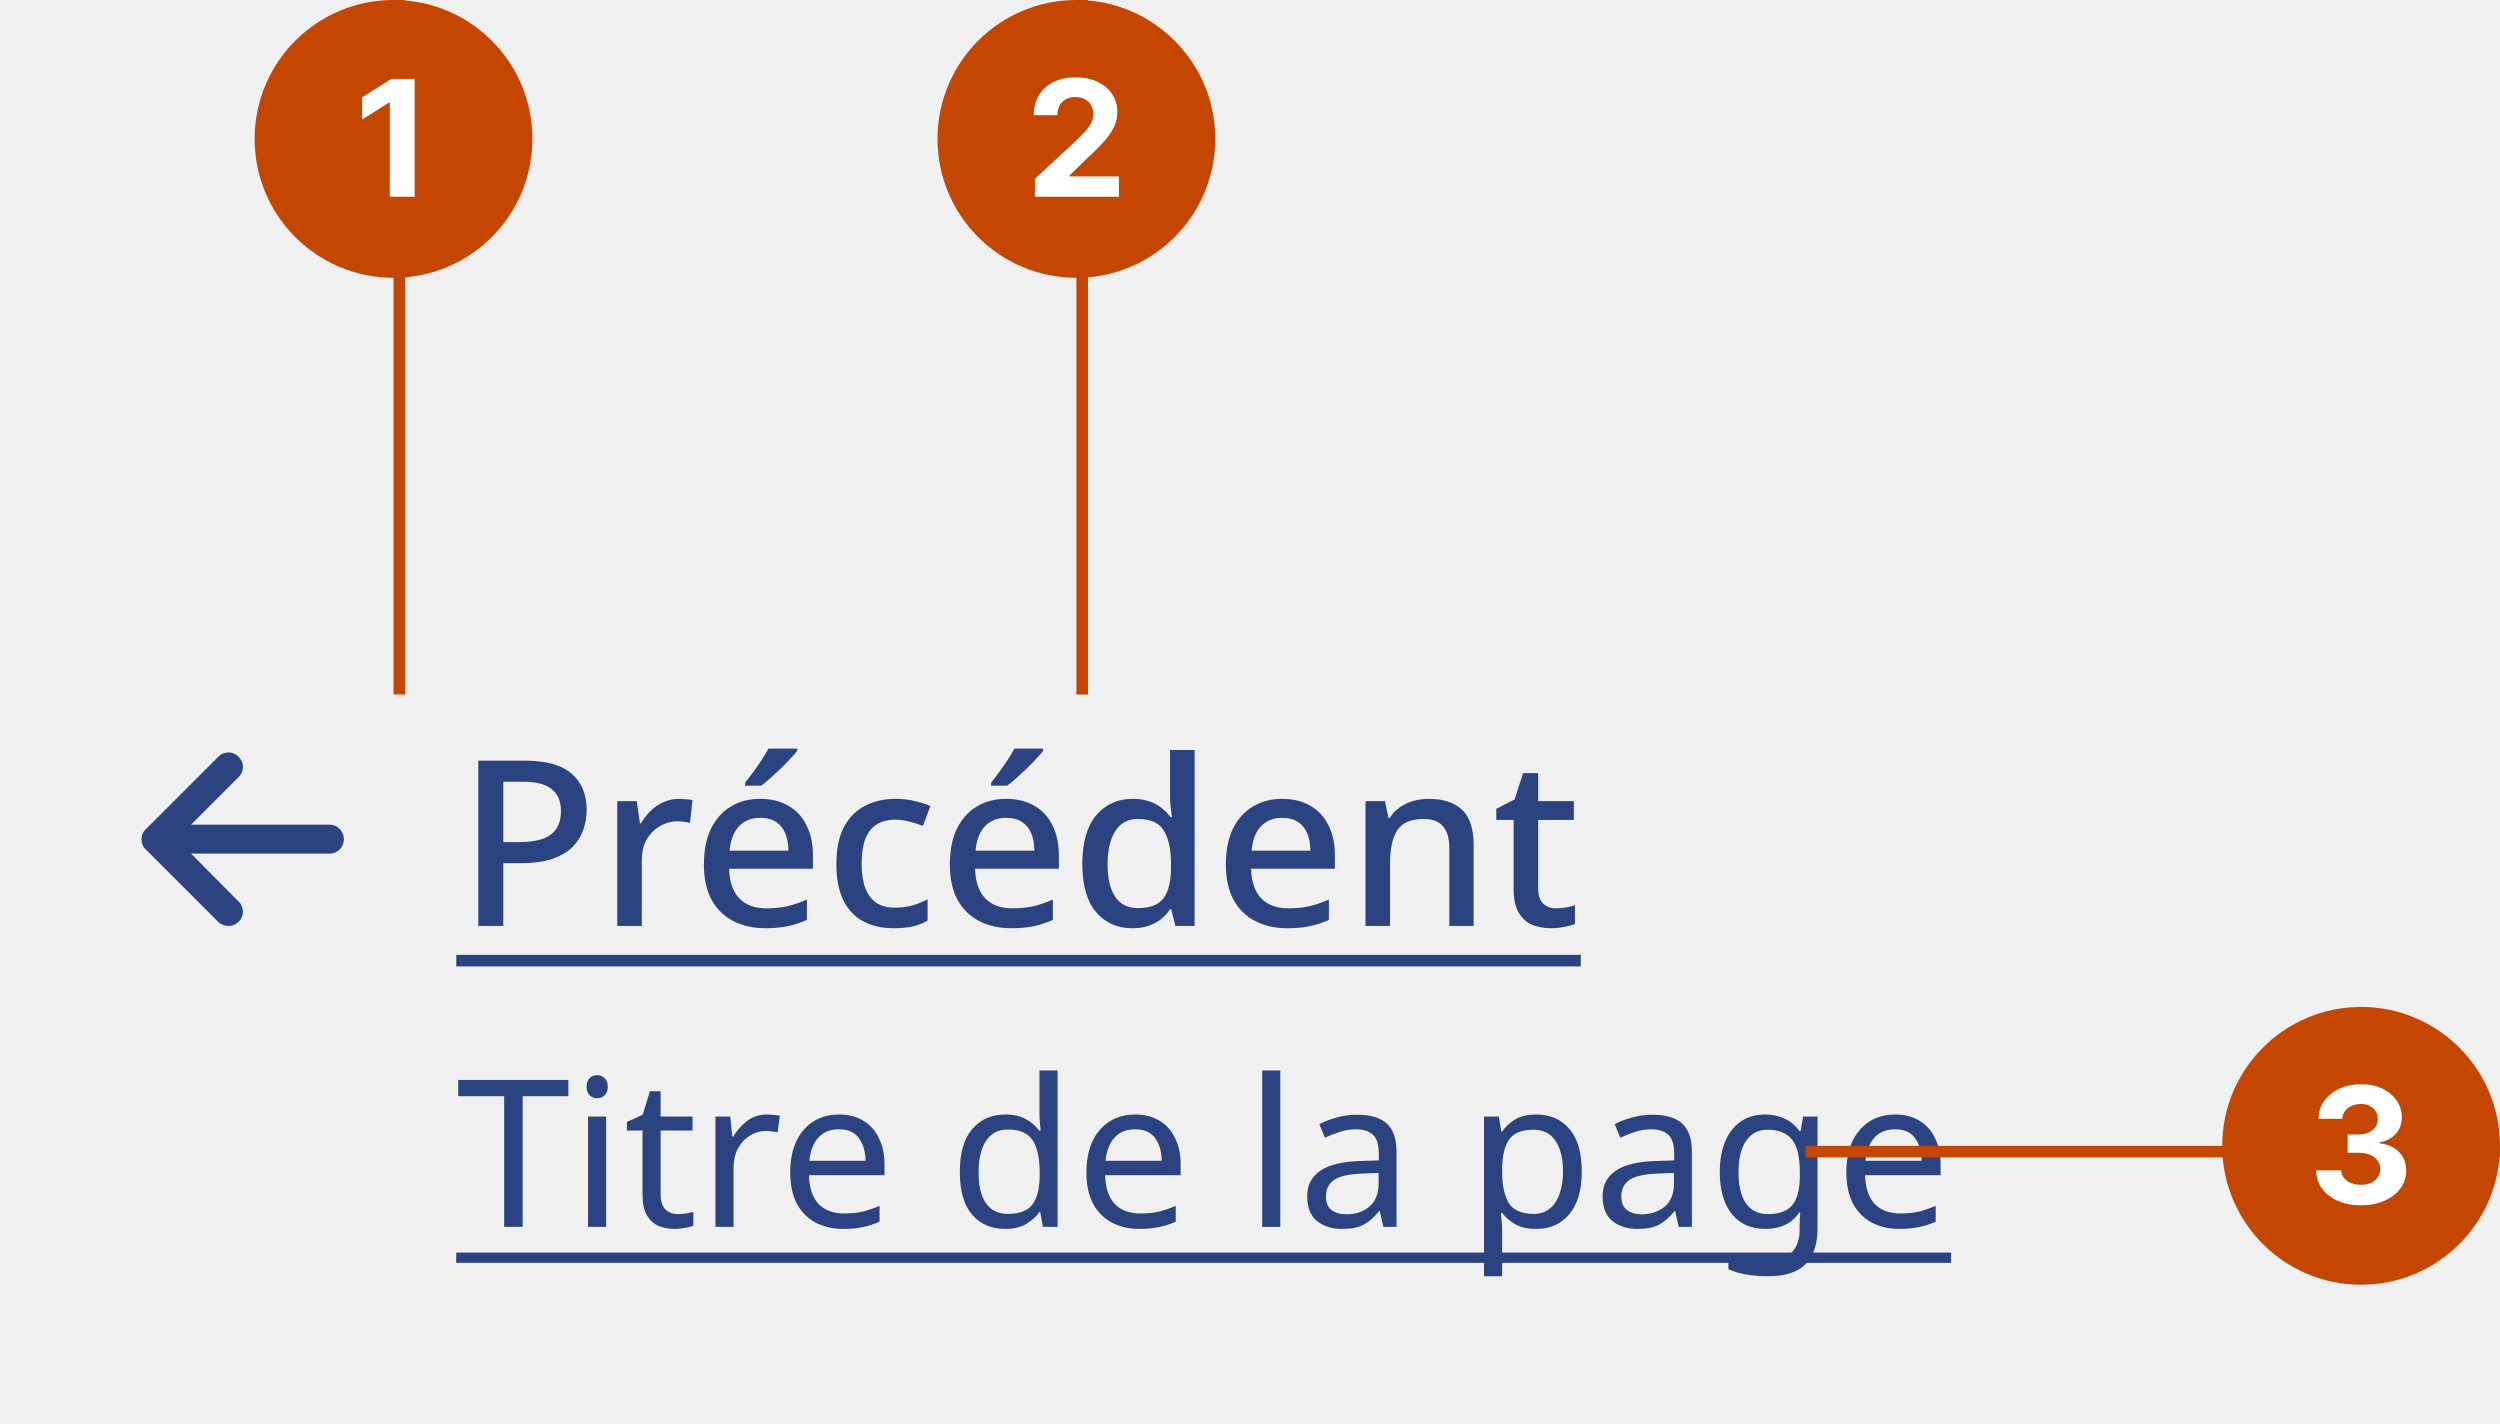
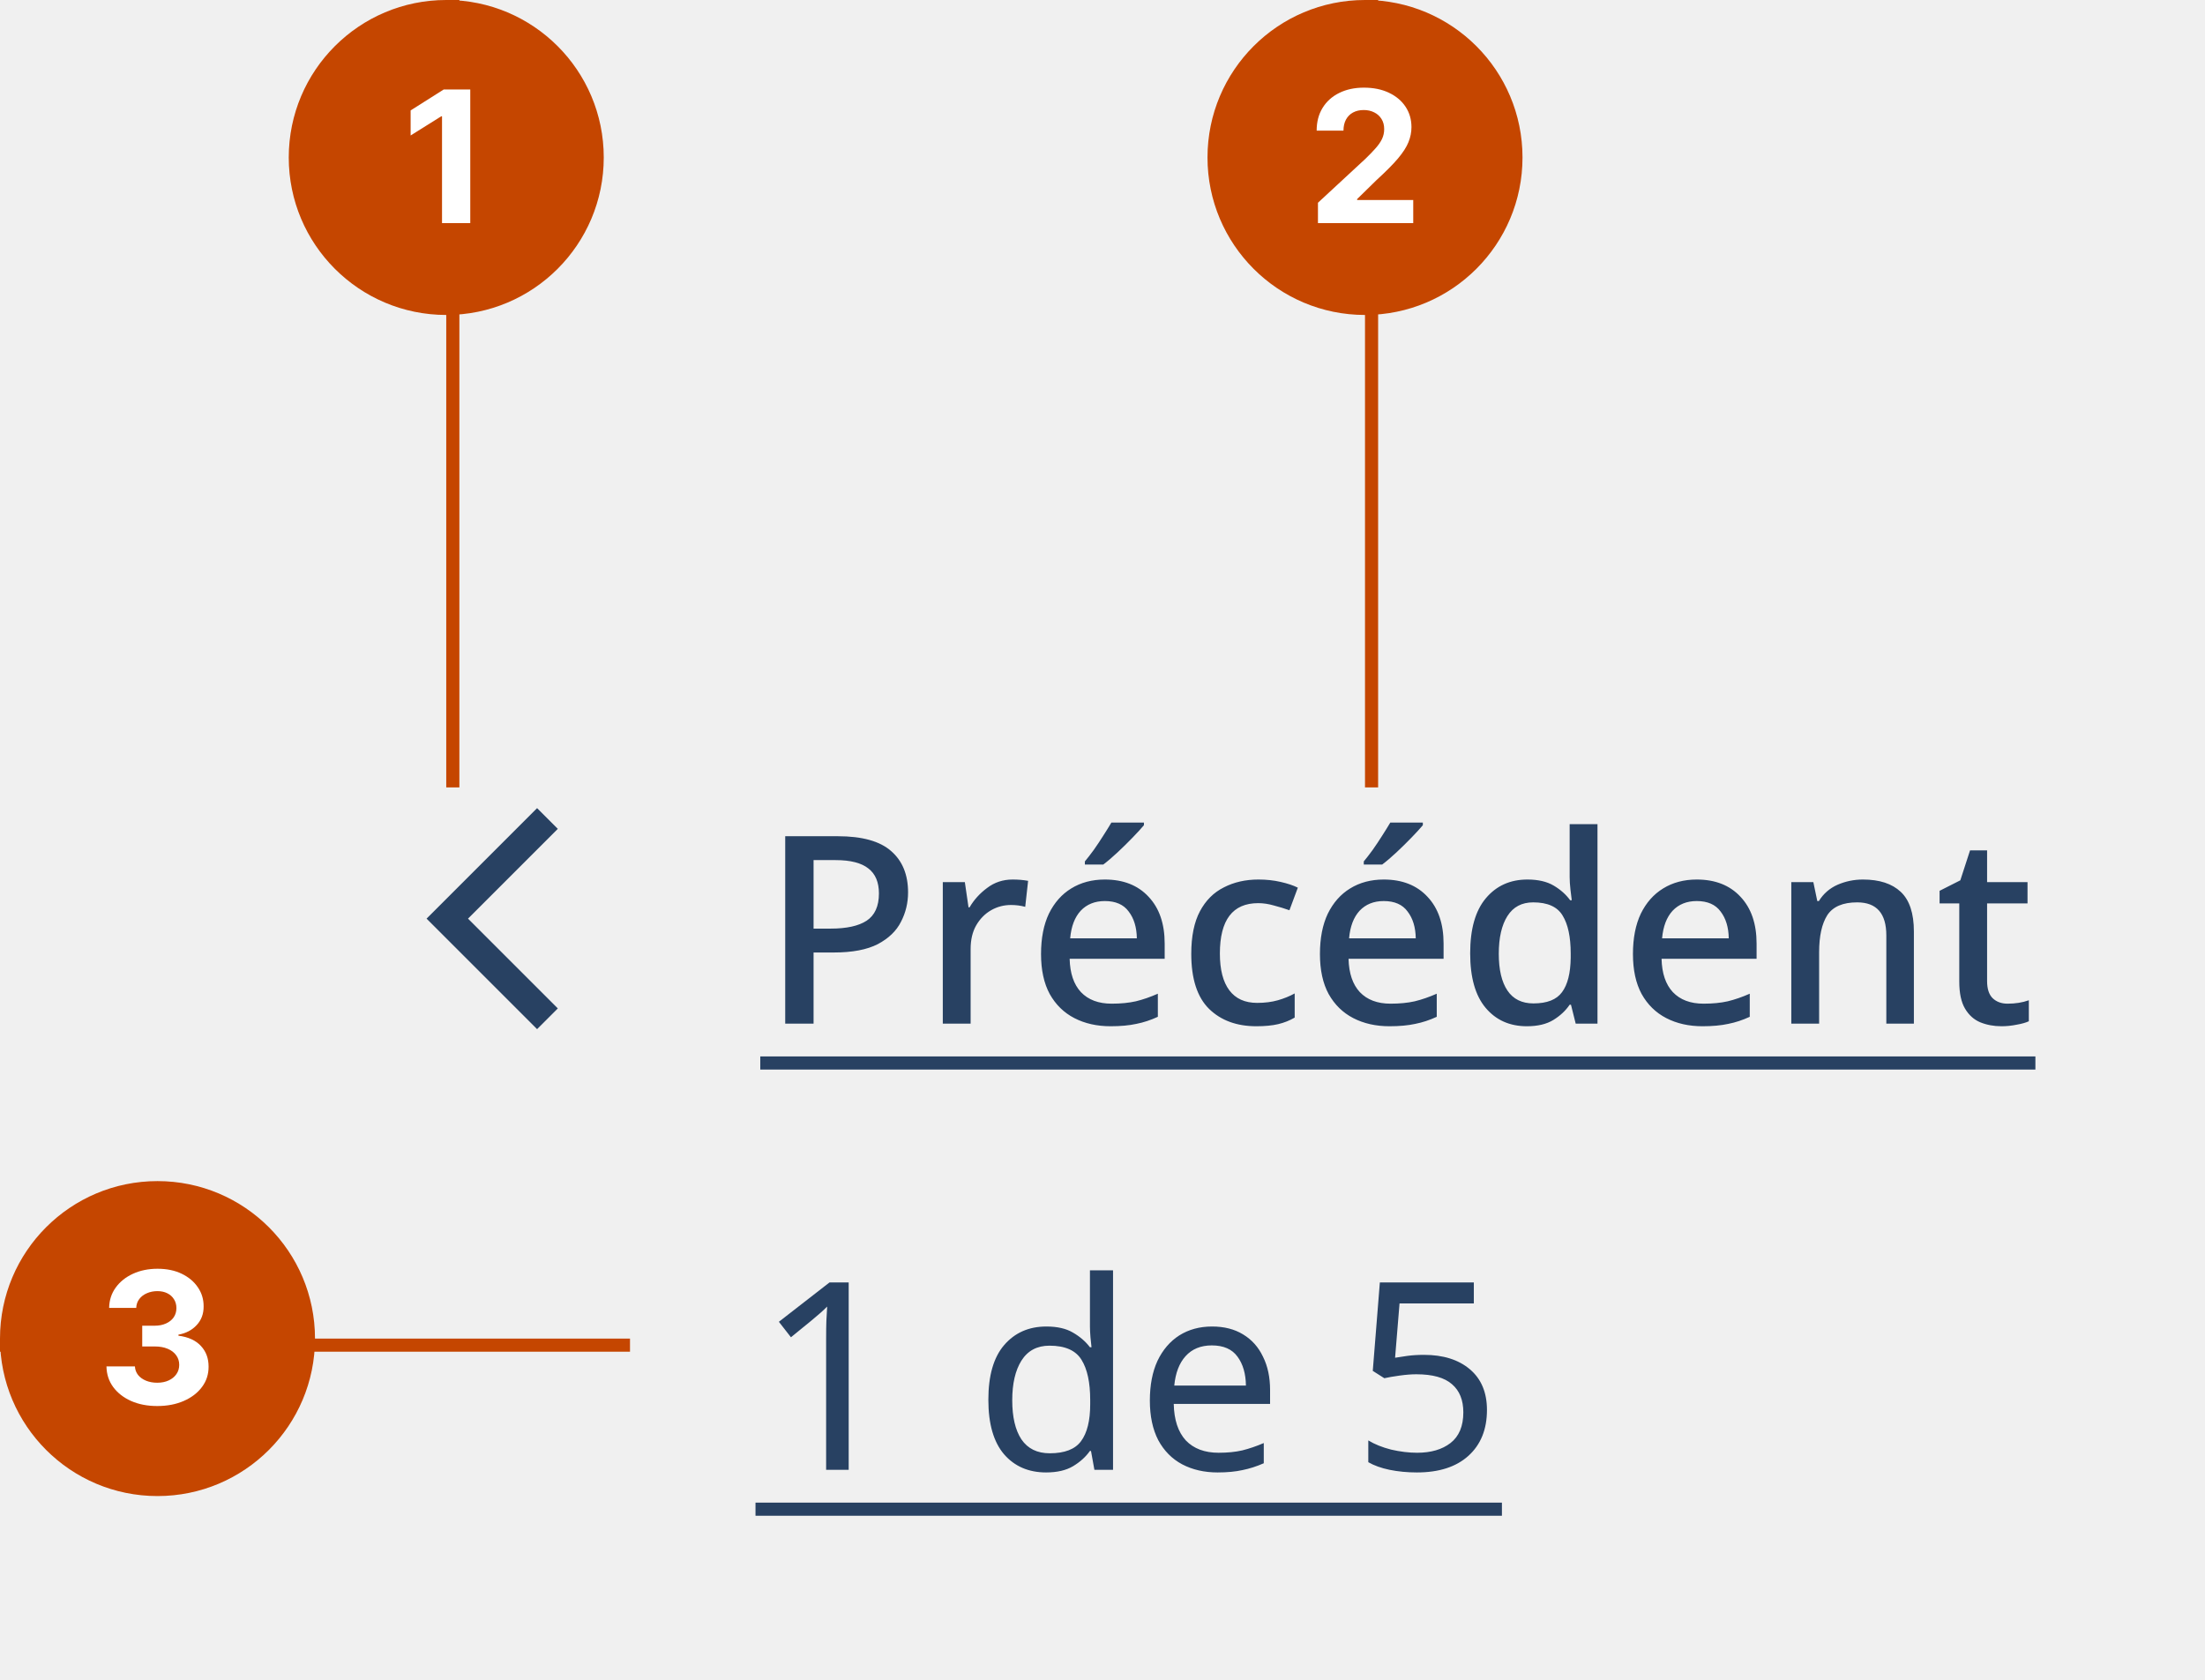
- <svg xmlns="http://www.w3.org/2000/svg" width="216" height="123" viewBox="0 0 216 123" fill="none">
-   <path d="M29.711 72.5C29.711 73.203 29.164 73.75 28.5 73.75H16.508L20.609 77.891C21.117 78.359 21.117 79.18 20.609 79.648C20.375 79.883 20.062 80 19.75 80C19.398 80 19.086 79.883 18.852 79.648L12.602 73.398C12.094 72.93 12.094 72.109 12.602 71.641L18.852 65.391C19.32 64.883 20.141 64.883 20.609 65.391C21.117 65.859 21.117 66.68 20.609 67.148L16.508 71.25H28.5C29.164 71.25 29.711 71.836 29.711 72.5Z" fill="#2B4380" />
-   <path d="M45.326 65.72C47.192 65.72 48.552 66.1 49.406 66.86C50.259 67.607 50.686 68.653 50.686 70C50.686 70.6 50.586 71.173 50.386 71.72C50.199 72.267 49.886 72.76 49.446 73.2C49.006 73.627 48.419 73.967 47.686 74.22C46.966 74.46 46.079 74.58 45.026 74.58H43.486V80H41.326V65.72H45.326ZM45.166 67.54H43.486V72.76H44.786C45.599 72.76 46.279 72.673 46.826 72.5C47.372 72.313 47.779 72.027 48.046 71.64C48.326 71.24 48.466 70.72 48.466 70.08C48.466 69.227 48.199 68.593 47.666 68.18C47.146 67.753 46.312 67.54 45.166 67.54ZM58.652 69.02C58.839 69.02 59.045 69.033 59.272 69.06C59.498 69.073 59.685 69.093 59.832 69.12L59.612 71.1C59.465 71.06 59.292 71.027 59.092 71C58.892 70.973 58.705 70.96 58.532 70.96C58.132 70.96 57.745 71.04 57.372 71.2C57.012 71.347 56.685 71.567 56.392 71.86C56.099 72.14 55.865 72.487 55.692 72.9C55.532 73.313 55.452 73.787 55.452 74.32V80H53.332V69.22H55.012L55.292 71.14H55.372C55.599 70.753 55.872 70.4 56.192 70.08C56.512 69.76 56.879 69.507 57.292 69.32C57.705 69.12 58.158 69.02 58.652 69.02ZM65.677 69.02C66.624 69.02 67.437 69.22 68.117 69.62C68.797 70.007 69.317 70.567 69.677 71.3C70.051 72.033 70.237 72.9 70.237 73.9V75.06H62.997C63.024 76.167 63.311 77.013 63.857 77.6C64.417 78.187 65.197 78.48 66.197 78.48C66.891 78.48 67.504 78.42 68.037 78.3C68.584 78.167 69.144 77.973 69.717 77.72V79.48C69.184 79.72 68.637 79.9 68.077 80.02C67.531 80.14 66.877 80.2 66.117 80.2C65.077 80.2 64.157 79.993 63.357 79.58C62.557 79.167 61.931 78.553 61.477 77.74C61.037 76.913 60.817 75.9 60.817 74.7C60.817 73.487 61.017 72.46 61.417 71.62C61.831 70.78 62.397 70.14 63.117 69.7C63.851 69.247 64.704 69.02 65.677 69.02ZM65.677 70.66C64.917 70.66 64.304 70.907 63.837 71.4C63.384 71.893 63.117 72.593 63.037 73.5H68.117C68.117 72.94 68.031 72.447 67.857 72.02C67.684 71.593 67.417 71.26 67.057 71.02C66.697 70.78 66.237 70.66 65.677 70.66ZM68.877 64.88C68.731 65.067 68.531 65.293 68.277 65.56C68.037 65.827 67.764 66.107 67.457 66.4C67.164 66.68 66.871 66.953 66.577 67.22C66.284 67.473 66.017 67.693 65.777 67.88H64.377V67.64C64.577 67.387 64.804 67.087 65.057 66.74C65.311 66.393 65.557 66.04 65.797 65.68C66.037 65.307 66.237 64.973 66.397 64.68H68.877V64.88ZM77.223 80.2C76.236 80.2 75.369 80.007 74.623 79.62C73.876 79.233 73.296 78.633 72.883 77.82C72.469 76.993 72.263 75.947 72.263 74.68C72.263 73.347 72.483 72.267 72.923 71.44C73.376 70.613 73.983 70.007 74.743 69.62C75.516 69.22 76.396 69.02 77.383 69.02C77.983 69.02 78.543 69.087 79.063 69.22C79.596 69.34 80.036 69.48 80.383 69.64L79.743 71.36C79.369 71.213 78.969 71.087 78.543 70.98C78.129 70.873 77.736 70.82 77.363 70.82C76.696 70.82 76.143 70.967 75.703 71.26C75.276 71.54 74.956 71.967 74.743 72.54C74.543 73.1 74.443 73.807 74.443 74.66C74.443 75.473 74.549 76.16 74.763 76.72C74.976 77.28 75.289 77.707 75.703 78C76.129 78.28 76.656 78.42 77.283 78.42C77.883 78.42 78.409 78.353 78.863 78.22C79.316 78.087 79.743 77.913 80.143 77.7V79.54C79.756 79.767 79.336 79.933 78.883 80.04C78.429 80.147 77.876 80.2 77.223 80.2ZM86.927 69.02C87.874 69.02 88.687 69.22 89.367 69.62C90.047 70.007 90.567 70.567 90.927 71.3C91.301 72.033 91.487 72.9 91.487 73.9V75.06H84.247C84.274 76.167 84.561 77.013 85.107 77.6C85.667 78.187 86.447 78.48 87.447 78.48C88.141 78.48 88.754 78.42 89.287 78.3C89.834 78.167 90.394 77.973 90.967 77.72V79.48C90.434 79.72 89.887 79.9 89.327 80.02C88.781 80.14 88.127 80.2 87.367 80.2C86.327 80.2 85.407 79.993 84.607 79.58C83.807 79.167 83.181 78.553 82.727 77.74C82.287 76.913 82.067 75.9 82.067 74.7C82.067 73.487 82.267 72.46 82.667 71.62C83.081 70.78 83.647 70.14 84.367 69.7C85.101 69.247 85.954 69.02 86.927 69.02ZM86.927 70.66C86.167 70.66 85.554 70.907 85.087 71.4C84.634 71.893 84.367 72.593 84.287 73.5H89.367C89.367 72.94 89.281 72.447 89.107 72.02C88.934 71.593 88.667 71.26 88.307 71.02C87.947 70.78 87.487 70.66 86.927 70.66ZM90.127 64.88C89.981 65.067 89.781 65.293 89.527 65.56C89.287 65.827 89.014 66.107 88.707 66.4C88.414 66.68 88.121 66.953 87.827 67.22C87.534 67.473 87.267 67.693 87.027 67.88H85.627V67.64C85.827 67.387 86.054 67.087 86.307 66.74C86.561 66.393 86.807 66.04 87.047 65.68C87.287 65.307 87.487 64.973 87.647 64.68H90.127V64.88ZM97.833 80.2C96.539 80.2 95.493 79.733 94.693 78.8C93.906 77.867 93.513 76.48 93.513 74.64C93.513 72.787 93.913 71.387 94.713 70.44C95.513 69.493 96.566 69.02 97.873 69.02C98.419 69.02 98.893 69.093 99.293 69.24C99.706 69.373 100.059 69.56 100.353 69.8C100.659 70.04 100.919 70.307 101.133 70.6H101.253C101.226 70.413 101.193 70.147 101.153 69.8C101.113 69.44 101.093 69.12 101.093 68.84V64.8H103.213V80H101.553L101.193 78.56H101.093C100.893 78.867 100.639 79.147 100.333 79.4C100.039 79.64 99.686 79.833 99.273 79.98C98.859 80.127 98.379 80.2 97.833 80.2ZM98.333 78.46C99.373 78.46 100.106 78.173 100.533 77.6C100.959 77.013 101.173 76.14 101.173 74.98V74.66C101.173 73.393 100.966 72.427 100.553 71.76C100.153 71.093 99.406 70.76 98.313 70.76C97.446 70.76 96.793 71.113 96.353 71.82C95.913 72.513 95.693 73.467 95.693 74.68C95.693 75.893 95.913 76.827 96.353 77.48C96.793 78.133 97.453 78.46 98.333 78.46ZM110.775 69.02C111.722 69.02 112.535 69.22 113.215 69.62C113.895 70.007 114.415 70.567 114.775 71.3C115.148 72.033 115.335 72.9 115.335 73.9V75.06H108.095C108.122 76.167 108.408 77.013 108.955 77.6C109.515 78.187 110.295 78.48 111.295 78.48C111.988 78.48 112.602 78.42 113.135 78.3C113.682 78.167 114.242 77.973 114.815 77.72V79.48C114.282 79.72 113.735 79.9 113.175 80.02C112.628 80.14 111.975 80.2 111.215 80.2C110.175 80.2 109.255 79.993 108.455 79.58C107.655 79.167 107.028 78.553 106.575 77.74C106.135 76.913 105.915 75.9 105.915 74.7C105.915 73.487 106.115 72.46 106.515 71.62C106.928 70.78 107.495 70.14 108.215 69.7C108.948 69.247 109.802 69.02 110.775 69.02ZM110.775 70.66C110.015 70.66 109.402 70.907 108.935 71.4C108.482 71.893 108.215 72.593 108.135 73.5H113.215C113.215 72.94 113.128 72.447 112.955 72.02C112.782 71.593 112.515 71.26 112.155 71.02C111.795 70.78 111.335 70.66 110.775 70.66ZM123.44 69.02C124.694 69.02 125.654 69.333 126.32 69.96C126.987 70.587 127.32 71.593 127.32 72.98V80H125.22V73.28C125.22 72.44 125.04 71.813 124.68 71.4C124.334 70.973 123.774 70.76 123 70.76C121.907 70.76 121.147 71.087 120.72 71.74C120.307 72.393 120.1 73.333 120.1 74.56V80H117.98V69.22H119.66L119.96 70.66H120.08C120.32 70.287 120.614 69.98 120.96 69.74C121.307 69.5 121.694 69.32 122.12 69.2C122.547 69.08 122.987 69.02 123.44 69.02ZM134.458 78.48C134.738 78.48 135.025 78.453 135.318 78.4C135.611 78.347 135.865 78.287 136.078 78.22V79.82C135.851 79.927 135.545 80.013 135.158 80.08C134.771 80.16 134.385 80.2 133.998 80.2C133.411 80.2 132.871 80.1 132.378 79.9C131.898 79.7 131.511 79.353 131.218 78.86C130.925 78.367 130.778 77.68 130.778 76.8V70.84H129.278V69.88L130.858 69.08L131.598 66.8H132.898V69.22H135.978V70.84H132.898V76.76C132.898 77.347 133.038 77.78 133.318 78.06C133.611 78.34 133.991 78.48 134.458 78.48Z" fill="#2B4380" />
-   <path d="M39.426 82.5H136.578V83.5H39.426V82.5Z" fill="#2B4380" />
-   <path d="M45.159 106H43.559V94.711H39.594V93.307H49.106V94.711H45.159V106ZM51.606 92.898C51.843 92.898 52.051 92.981 52.228 93.147C52.418 93.301 52.513 93.55 52.513 93.893C52.513 94.225 52.418 94.474 52.228 94.64C52.051 94.806 51.843 94.889 51.606 94.889C51.346 94.889 51.126 94.806 50.949 94.64C50.771 94.474 50.682 94.225 50.682 93.893C50.682 93.55 50.771 93.301 50.949 93.147C51.126 92.981 51.346 92.898 51.606 92.898ZM52.371 96.471V106H50.806V96.471H52.371ZM58.572 104.898C58.809 104.898 59.052 104.88 59.301 104.844C59.55 104.797 59.751 104.75 59.905 104.702V105.893C59.739 105.976 59.502 106.041 59.194 106.089C58.886 106.148 58.59 106.178 58.305 106.178C57.807 106.178 57.345 106.095 56.919 105.929C56.504 105.751 56.166 105.449 55.905 105.022C55.644 104.596 55.514 103.997 55.514 103.227V97.68H54.163V96.933L55.532 96.311L56.154 94.284H57.078V96.471H59.834V97.68H57.078V103.191C57.078 103.772 57.215 104.204 57.487 104.489C57.772 104.761 58.133 104.898 58.572 104.898ZM66.258 96.293C66.435 96.293 66.625 96.305 66.826 96.329C67.04 96.341 67.224 96.364 67.378 96.4L67.182 97.84C67.028 97.804 66.856 97.775 66.666 97.751C66.489 97.727 66.317 97.716 66.151 97.716C65.665 97.716 65.209 97.852 64.782 98.124C64.355 98.385 64.012 98.758 63.751 99.244C63.502 99.719 63.378 100.276 63.378 100.916V106H61.813V96.471H63.093L63.271 98.213H63.342C63.65 97.692 64.047 97.242 64.533 96.862C65.019 96.483 65.594 96.293 66.258 96.293ZM72.49 96.293C73.308 96.293 74.007 96.471 74.588 96.827C75.18 97.182 75.63 97.686 75.939 98.338C76.259 98.978 76.419 99.73 76.419 100.596V101.538H69.894C69.918 102.616 70.191 103.44 70.712 104.009C71.245 104.566 71.986 104.844 72.934 104.844C73.539 104.844 74.072 104.791 74.534 104.684C75.008 104.566 75.494 104.4 75.992 104.187V105.556C75.506 105.769 75.026 105.923 74.552 106.018C74.078 106.124 73.515 106.178 72.863 106.178C71.962 106.178 71.162 105.994 70.463 105.627C69.776 105.259 69.236 104.714 68.845 103.991C68.466 103.256 68.276 102.361 68.276 101.307C68.276 100.264 68.448 99.369 68.792 98.622C69.147 97.876 69.639 97.301 70.267 96.898C70.907 96.495 71.648 96.293 72.49 96.293ZM72.472 97.573C71.725 97.573 71.133 97.816 70.694 98.302C70.267 98.776 70.013 99.44 69.93 100.293H74.783C74.771 99.487 74.582 98.836 74.214 98.338C73.847 97.828 73.266 97.573 72.472 97.573ZM86.84 106.178C85.655 106.178 84.707 105.769 83.996 104.951C83.285 104.121 82.929 102.889 82.929 101.253C82.929 99.618 83.285 98.385 83.996 97.556C84.719 96.714 85.673 96.293 86.858 96.293C87.593 96.293 88.191 96.43 88.654 96.702C89.128 96.975 89.513 97.307 89.809 97.698H89.916C89.904 97.544 89.88 97.319 89.845 97.022C89.821 96.714 89.809 96.471 89.809 96.293V92.489H91.374V106H90.111L89.88 104.72H89.809C89.525 105.123 89.145 105.467 88.671 105.751C88.197 106.036 87.587 106.178 86.84 106.178ZM87.089 104.88C88.097 104.88 88.802 104.607 89.205 104.062C89.62 103.505 89.827 102.67 89.827 101.556V101.271C89.827 100.086 89.631 99.179 89.24 98.551C88.849 97.911 88.126 97.591 87.071 97.591C86.23 97.591 85.596 97.929 85.169 98.604C84.754 99.268 84.547 100.163 84.547 101.289C84.547 102.427 84.754 103.31 85.169 103.938C85.596 104.566 86.236 104.88 87.089 104.88ZM98.08 96.293C98.898 96.293 99.597 96.471 100.178 96.827C100.77 97.182 101.221 97.686 101.529 98.338C101.849 98.978 102.009 99.73 102.009 100.596V101.538H95.484C95.508 102.616 95.781 103.44 96.302 104.009C96.836 104.566 97.576 104.844 98.524 104.844C99.129 104.844 99.662 104.791 100.124 104.684C100.599 104.566 101.084 104.4 101.582 104.187V105.556C101.096 105.769 100.616 105.923 100.142 106.018C99.668 106.124 99.105 106.178 98.453 106.178C97.553 106.178 96.753 105.994 96.053 105.627C95.366 105.259 94.827 104.714 94.436 103.991C94.056 103.256 93.867 102.361 93.867 101.307C93.867 100.264 94.038 99.369 94.382 98.622C94.738 97.876 95.23 97.301 95.858 96.898C96.498 96.495 97.239 96.293 98.08 96.293ZM98.062 97.573C97.316 97.573 96.723 97.816 96.284 98.302C95.858 98.776 95.603 99.44 95.52 100.293H100.373C100.361 99.487 100.172 98.836 99.804 98.338C99.437 97.828 98.856 97.573 98.062 97.573ZM110.617 106H109.053V92.489H110.617V106ZM117.245 96.311C118.406 96.311 119.266 96.566 119.823 97.076C120.38 97.585 120.658 98.397 120.658 99.511V106H119.521L119.218 104.649H119.147C118.732 105.17 118.294 105.556 117.832 105.804C117.381 106.053 116.753 106.178 115.947 106.178C115.082 106.178 114.365 105.953 113.796 105.502C113.227 105.04 112.943 104.323 112.943 103.351C112.943 102.403 113.316 101.674 114.063 101.164C114.809 100.643 115.959 100.359 117.512 100.311L119.129 100.258V99.689C119.129 98.895 118.958 98.344 118.614 98.036C118.27 97.727 117.784 97.573 117.156 97.573C116.658 97.573 116.184 97.65 115.734 97.804C115.284 97.947 114.863 98.113 114.472 98.302L113.992 97.129C114.406 96.904 114.898 96.714 115.467 96.56C116.036 96.394 116.629 96.311 117.245 96.311ZM117.707 101.396C116.522 101.443 115.698 101.633 115.236 101.964C114.786 102.296 114.561 102.764 114.561 103.369C114.561 103.902 114.721 104.293 115.041 104.542C115.372 104.791 115.793 104.916 116.303 104.916C117.109 104.916 117.778 104.696 118.312 104.258C118.845 103.807 119.112 103.12 119.112 102.196V101.342L117.707 101.396ZM132.753 96.293C133.926 96.293 134.868 96.702 135.579 97.52C136.302 98.338 136.664 99.57 136.664 101.218C136.664 102.841 136.302 104.074 135.579 104.916C134.868 105.757 133.92 106.178 132.735 106.178C132 106.178 131.39 106.041 130.904 105.769C130.43 105.484 130.056 105.159 129.784 104.791H129.677C129.701 104.993 129.725 105.247 129.748 105.556C129.772 105.864 129.784 106.13 129.784 106.356V110.267H128.219V96.471H129.499L129.713 97.769H129.784C130.068 97.354 130.442 97.004 130.904 96.72C131.366 96.436 131.982 96.293 132.753 96.293ZM132.468 97.609C131.496 97.609 130.809 97.882 130.406 98.427C130.015 98.972 129.808 99.802 129.784 100.916V101.218C129.784 102.391 129.974 103.298 130.353 103.938C130.744 104.566 131.461 104.88 132.504 104.88C133.085 104.88 133.559 104.72 133.926 104.4C134.305 104.08 134.584 103.647 134.762 103.102C134.951 102.545 135.046 101.911 135.046 101.2C135.046 100.11 134.833 99.239 134.406 98.587C133.991 97.935 133.345 97.609 132.468 97.609ZM142.766 96.311C143.927 96.311 144.787 96.566 145.344 97.076C145.901 97.585 146.179 98.397 146.179 99.511V106H145.041L144.739 104.649H144.668C144.253 105.17 143.815 105.556 143.353 105.804C142.902 106.053 142.274 106.178 141.468 106.178C140.603 106.178 139.886 105.953 139.317 105.502C138.748 105.04 138.464 104.323 138.464 103.351C138.464 102.403 138.837 101.674 139.584 101.164C140.33 100.643 141.48 100.359 143.033 100.311L144.65 100.258V99.689C144.65 98.895 144.478 98.344 144.135 98.036C143.791 97.727 143.305 97.573 142.677 97.573C142.179 97.573 141.705 97.65 141.255 97.804C140.804 97.947 140.384 98.113 139.993 98.302L139.513 97.129C139.927 96.904 140.419 96.714 140.988 96.56C141.557 96.394 142.15 96.311 142.766 96.311ZM143.228 101.396C142.043 101.443 141.219 101.633 140.757 101.964C140.307 102.296 140.081 102.764 140.081 103.369C140.081 103.902 140.241 104.293 140.561 104.542C140.893 104.791 141.314 104.916 141.824 104.916C142.63 104.916 143.299 104.696 143.833 104.258C144.366 103.807 144.633 103.12 144.633 102.196V101.342L143.228 101.396ZM152.5 96.293C153.128 96.293 153.691 96.412 154.189 96.649C154.699 96.886 155.131 97.247 155.487 97.733H155.576L155.789 96.471H157.033V106.16C157.033 107.523 156.684 108.548 155.984 109.236C155.297 109.923 154.224 110.267 152.767 110.267C151.368 110.267 150.224 110.065 149.336 109.662V108.222C150.272 108.72 151.445 108.969 152.856 108.969C153.673 108.969 154.313 108.726 154.776 108.24C155.25 107.766 155.487 107.114 155.487 106.284V105.911C155.487 105.769 155.493 105.567 155.504 105.307C155.516 105.034 155.528 104.844 155.54 104.738H155.469C154.829 105.698 153.845 106.178 152.518 106.178C151.285 106.178 150.319 105.745 149.62 104.88C148.933 104.015 148.589 102.806 148.589 101.253C148.589 99.736 148.933 98.533 149.62 97.644C150.319 96.744 151.279 96.293 152.5 96.293ZM152.713 97.609C151.919 97.609 151.303 97.929 150.864 98.569C150.426 99.197 150.207 100.098 150.207 101.271C150.207 102.444 150.42 103.345 150.847 103.973C151.285 104.59 151.919 104.898 152.749 104.898C153.709 104.898 154.408 104.643 154.847 104.133C155.285 103.612 155.504 102.776 155.504 101.627V101.253C155.504 99.95 155.279 99.019 154.829 98.462C154.379 97.893 153.673 97.609 152.713 97.609ZM163.74 96.293C164.558 96.293 165.257 96.471 165.838 96.827C166.43 97.182 166.88 97.686 167.189 98.338C167.509 98.978 167.669 99.73 167.669 100.596V101.538H161.144C161.168 102.616 161.44 103.44 161.962 104.009C162.495 104.566 163.236 104.844 164.184 104.844C164.789 104.844 165.322 104.791 165.784 104.684C166.258 104.566 166.744 104.4 167.242 104.187V105.556C166.756 105.769 166.276 105.923 165.802 106.018C165.328 106.124 164.765 106.178 164.113 106.178C163.212 106.178 162.412 105.994 161.713 105.627C161.026 105.259 160.486 104.714 160.095 103.991C159.716 103.256 159.526 102.361 159.526 101.307C159.526 100.264 159.698 99.369 160.042 98.622C160.398 97.876 160.889 97.301 161.518 96.898C162.158 96.495 162.898 96.293 163.74 96.293ZM163.722 97.573C162.975 97.573 162.383 97.816 161.944 98.302C161.518 98.776 161.263 99.44 161.18 100.293H166.033C166.021 99.487 165.832 98.836 165.464 98.338C165.097 97.828 164.516 97.573 163.722 97.573Z" fill="#2B4380" />
-   <path d="M39.417 108.222H168.575V109.111H39.417V108.222Z" fill="#2B4380" />
-   <g clip-path="url(#clip0_217_3506)">
+ <svg xmlns="http://www.w3.org/2000/svg" width="168" height="128" viewBox="0 0 168 128" fill="none">
+   <path d="M35.658 70L42.5 63.158L40.921 61.579L32.5 70L40.921 78.421L42.5 76.842L35.658 70Z" fill="#284162" />
+   <path d="M63.826 63.72C65.692 63.72 67.052 64.1 67.906 64.86C68.759 65.607 69.186 66.653 69.186 68C69.186 68.8 69.006 69.547 68.646 70.24C68.299 70.933 67.712 71.5 66.886 71.94C66.059 72.367 64.939 72.58 63.526 72.58H61.986V78H59.826V63.72H63.826ZM63.666 65.54H61.986V70.76H63.286C64.499 70.76 65.412 70.56 66.026 70.16C66.652 69.747 66.966 69.053 66.966 68.08C66.966 67.227 66.699 66.593 66.166 66.18C65.632 65.753 64.799 65.54 63.666 65.54ZM77.152 67.02C77.579 67.02 77.972 67.053 78.332 67.12L78.112 69.1C77.765 69.007 77.405 68.96 77.032 68.96C76.485 68.96 75.978 69.093 75.512 69.36C75.045 69.627 74.665 70.013 74.372 70.52C74.092 71.013 73.952 71.613 73.952 72.32V78H71.832V67.22H73.512L73.792 69.14H73.872C74.205 68.567 74.652 68.073 75.212 67.66C75.772 67.233 76.418 67.02 77.152 67.02ZM84.177 67.02C85.591 67.02 86.704 67.46 87.517 68.34C88.331 69.207 88.737 70.393 88.737 71.9V73.06H81.497C81.524 74.167 81.811 75.013 82.357 75.6C82.917 76.187 83.697 76.48 84.697 76.48C85.391 76.48 86.004 76.42 86.537 76.3C87.084 76.167 87.644 75.973 88.217 75.72V77.48C87.671 77.733 87.124 77.913 86.577 78.02C86.031 78.14 85.377 78.2 84.617 78.2C83.577 78.2 82.657 77.993 81.857 77.58C81.057 77.167 80.431 76.553 79.977 75.74C79.537 74.927 79.317 73.913 79.317 72.7C79.317 71.487 79.517 70.46 79.917 69.62C80.331 68.78 80.897 68.14 81.617 67.7C82.351 67.247 83.204 67.02 84.177 67.02ZM84.177 68.66C83.417 68.66 82.804 68.907 82.337 69.4C81.884 69.893 81.617 70.593 81.537 71.5H86.617C86.604 70.66 86.397 69.98 85.997 69.46C85.611 68.927 85.004 68.66 84.177 68.66ZM87.157 62.68V62.88C86.957 63.12 86.671 63.433 86.297 63.82C85.937 64.193 85.551 64.573 85.137 64.96C84.737 65.333 84.377 65.64 84.057 65.88H82.657V65.64C82.857 65.4 83.084 65.107 83.337 64.76C83.591 64.4 83.831 64.04 84.057 63.68C84.297 63.307 84.504 62.973 84.677 62.68H87.157ZM95.723 78.2C94.229 78.2 93.029 77.76 92.123 76.88C91.216 75.987 90.763 74.587 90.763 72.68C90.763 71.347 90.983 70.267 91.423 69.44C91.863 68.613 92.469 68.007 93.243 67.62C94.016 67.22 94.896 67.02 95.883 67.02C96.483 67.02 97.043 67.08 97.563 67.2C98.096 67.32 98.536 67.467 98.883 67.64L98.243 69.36C97.869 69.227 97.476 69.107 97.063 69C96.649 68.88 96.249 68.82 95.863 68.82C93.916 68.82 92.943 70.1 92.943 72.66C92.943 73.887 93.183 74.82 93.663 75.46C94.143 76.1 94.849 76.42 95.783 76.42C96.369 76.42 96.896 76.353 97.363 76.22C97.829 76.087 98.256 75.913 98.643 75.7V77.54C98.256 77.767 97.836 77.933 97.383 78.04C96.929 78.147 96.376 78.2 95.723 78.2ZM105.427 67.02C106.841 67.02 107.954 67.46 108.767 68.34C109.581 69.207 109.987 70.393 109.987 71.9V73.06H102.747C102.774 74.167 103.061 75.013 103.607 75.6C104.167 76.187 104.947 76.48 105.947 76.48C106.641 76.48 107.254 76.42 107.787 76.3C108.334 76.167 108.894 75.973 109.467 75.72V77.48C108.921 77.733 108.374 77.913 107.827 78.02C107.281 78.14 106.627 78.2 105.867 78.2C104.827 78.2 103.907 77.993 103.107 77.58C102.307 77.167 101.681 76.553 101.227 75.74C100.787 74.927 100.567 73.913 100.567 72.7C100.567 71.487 100.767 70.46 101.167 69.62C101.581 68.78 102.147 68.14 102.867 67.7C103.601 67.247 104.454 67.02 105.427 67.02ZM105.427 68.66C104.667 68.66 104.054 68.907 103.587 69.4C103.134 69.893 102.867 70.593 102.787 71.5H107.867C107.854 70.66 107.647 69.98 107.247 69.46C106.861 68.927 106.254 68.66 105.427 68.66ZM108.407 62.68V62.88C108.207 63.12 107.921 63.433 107.547 63.82C107.187 64.193 106.801 64.573 106.387 64.96C105.987 65.333 105.627 65.64 105.307 65.88H103.907V65.64C104.107 65.4 104.334 65.107 104.587 64.76C104.841 64.4 105.081 64.04 105.307 63.68C105.547 63.307 105.754 62.973 105.927 62.68H108.407ZM116.333 78.2C115.026 78.2 113.979 77.733 113.193 76.8C112.406 75.867 112.013 74.48 112.013 72.64C112.013 70.787 112.413 69.387 113.213 68.44C114.013 67.493 115.066 67.02 116.373 67.02C117.186 67.02 117.853 67.173 118.373 67.48C118.893 67.787 119.313 68.16 119.633 68.6H119.753C119.726 68.413 119.693 68.14 119.653 67.78C119.613 67.42 119.593 67.107 119.593 66.84V62.8H121.713V78H120.053L119.693 76.56H119.593C119.286 77.013 118.873 77.4 118.353 77.72C117.833 78.04 117.159 78.2 116.333 78.2ZM116.833 76.46C117.873 76.46 118.599 76.173 119.013 75.6C119.439 75.027 119.659 74.153 119.673 72.98V72.66C119.673 71.393 119.466 70.427 119.053 69.76C118.653 69.093 117.906 68.76 116.813 68.76C115.946 68.76 115.293 69.107 114.853 69.8C114.413 70.493 114.193 71.453 114.193 72.68C114.193 73.893 114.413 74.827 114.853 75.48C115.293 76.133 115.953 76.46 116.833 76.46ZM129.275 67.02C130.688 67.02 131.802 67.46 132.615 68.34C133.428 69.207 133.835 70.393 133.835 71.9V73.06H126.595C126.622 74.167 126.908 75.013 127.455 75.6C128.015 76.187 128.795 76.48 129.795 76.48C130.488 76.48 131.102 76.42 131.635 76.3C132.182 76.167 132.742 75.973 133.315 75.72V77.48C132.768 77.733 132.222 77.913 131.675 78.02C131.128 78.14 130.475 78.2 129.715 78.2C128.675 78.2 127.755 77.993 126.955 77.58C126.155 77.167 125.528 76.553 125.075 75.74C124.635 74.927 124.415 73.913 124.415 72.7C124.415 71.487 124.615 70.46 125.015 69.62C125.428 68.78 125.995 68.14 126.715 67.7C127.448 67.247 128.302 67.02 129.275 67.02ZM129.275 68.66C128.515 68.66 127.902 68.907 127.435 69.4C126.982 69.893 126.715 70.593 126.635 71.5H131.715C131.702 70.66 131.495 69.98 131.095 69.46C130.708 68.927 130.102 68.66 129.275 68.66ZM141.94 67.02C143.194 67.02 144.154 67.333 144.82 67.96C145.487 68.587 145.82 69.593 145.82 70.98V78H143.72V71.28C143.72 69.6 142.98 68.76 141.5 68.76C140.407 68.76 139.647 69.087 139.22 69.74C138.807 70.393 138.6 71.333 138.6 72.56V78H136.48V67.22H138.16L138.46 68.66H138.58C138.927 68.1 139.4 67.687 140 67.42C140.614 67.153 141.26 67.02 141.94 67.02ZM152.958 76.48C153.558 76.48 154.098 76.393 154.578 76.22V77.82C154.351 77.927 154.045 78.013 153.658 78.08C153.271 78.16 152.885 78.2 152.498 78.2C151.911 78.2 151.371 78.1 150.878 77.9C150.398 77.7 150.011 77.353 149.718 76.86C149.425 76.367 149.278 75.68 149.278 74.8V68.84H147.778V67.88L149.358 67.08L150.098 64.8H151.398V67.22H154.478V68.84H151.398V74.76C151.398 75.347 151.538 75.78 151.818 76.06C152.111 76.34 152.491 76.48 152.958 76.48Z" fill="#284162" />
+   <path d="M57.926 80.5H155.078V81.5H57.926V80.5Z" fill="#284162" />
+   <path d="M64.662 112H62.943V102.02C62.943 101.447 62.949 100.987 62.962 100.64C62.976 100.293 62.996 99.933 63.023 99.56C62.809 99.773 62.616 99.953 62.443 100.1C62.269 100.247 62.049 100.433 61.782 100.66L60.263 101.9L59.343 100.72L63.203 97.72H64.662V112ZM79.703 112.2C78.37 112.2 77.303 111.74 76.503 110.82C75.703 109.887 75.303 108.5 75.303 106.66C75.303 104.82 75.703 103.433 76.503 102.5C77.317 101.553 78.39 101.08 79.723 101.08C80.55 101.08 81.223 101.233 81.743 101.54C82.276 101.847 82.71 102.22 83.043 102.66H83.163C83.15 102.487 83.123 102.233 83.083 101.9C83.056 101.553 83.043 101.28 83.043 101.08V96.8H84.803V112H83.383L83.123 110.56H83.043C82.723 111.013 82.296 111.4 81.763 111.72C81.23 112.04 80.543 112.2 79.703 112.2ZM79.983 110.74C81.117 110.74 81.91 110.433 82.363 109.82C82.83 109.193 83.063 108.253 83.063 107V106.68C83.063 105.347 82.843 104.327 82.403 103.62C81.963 102.9 81.15 102.54 79.963 102.54C79.016 102.54 78.303 102.92 77.823 103.68C77.356 104.427 77.123 105.433 77.123 106.7C77.123 107.98 77.356 108.973 77.823 109.68C78.303 110.387 79.023 110.74 79.983 110.74ZM92.348 101.08C93.268 101.08 94.055 101.28 94.708 101.68C95.374 102.08 95.881 102.647 96.228 103.38C96.588 104.1 96.768 104.947 96.768 105.92V106.98H89.428C89.454 108.193 89.761 109.12 90.348 109.76C90.948 110.387 91.781 110.7 92.848 110.7C93.528 110.7 94.128 110.64 94.648 110.52C95.181 110.387 95.728 110.2 96.288 109.96V111.5C95.741 111.74 95.201 111.913 94.668 112.02C94.135 112.14 93.501 112.2 92.768 112.2C91.754 112.2 90.855 111.993 90.068 111.58C89.294 111.167 88.688 110.553 88.248 109.74C87.821 108.913 87.608 107.907 87.608 106.72C87.608 105.547 87.801 104.54 88.188 103.7C88.588 102.86 89.141 102.213 89.848 101.76C90.568 101.307 91.401 101.08 92.348 101.08ZM92.328 102.52C91.488 102.52 90.821 102.793 90.328 103.34C89.848 103.873 89.561 104.62 89.468 105.58H94.928C94.915 104.673 94.701 103.94 94.288 103.38C93.874 102.807 93.221 102.52 92.328 102.52ZM108.492 103.24C109.959 103.24 111.126 103.607 111.992 104.34C112.859 105.073 113.292 106.107 113.292 107.44C113.292 108.92 112.819 110.087 111.872 110.94C110.939 111.78 109.632 112.2 107.952 112.2C107.219 112.2 106.526 112.133 105.872 112C105.232 111.867 104.692 111.673 104.252 111.42V109.76C104.732 110.053 105.312 110.287 105.992 110.46C106.686 110.62 107.346 110.7 107.972 110.7C109.026 110.7 109.872 110.453 110.512 109.96C111.166 109.453 111.492 108.673 111.492 107.62C111.492 106.687 111.206 105.973 110.632 105.48C110.059 104.973 109.152 104.72 107.912 104.72C107.539 104.72 107.112 104.753 106.632 104.82C106.152 104.887 105.766 104.953 105.472 105.02L104.592 104.46L105.132 97.72H112.292V99.32H106.632L106.292 103.46C106.519 103.42 106.826 103.373 107.212 103.32C107.599 103.267 108.026 103.24 108.492 103.24Z" fill="#284162" />
+   <path d="M57.562 114.5H114.432V115.5H57.562V114.5Z" fill="#284162" />
+   <g clip-path="url(#clip0_6135_18403)">
    <rect x="34" width="1" height="60" fill="#C54600" />
-     <g clip-path="url(#clip1_217_3506)">
+     <g clip-path="url(#clip1_6135_18403)">
      <rect x="22" width="24" height="24" rx="12" fill="#C54600" />
      <path d="M35.83 6.818V17H33.678V8.862H33.618L31.286 10.323V8.414L33.807 6.818H35.83Z" fill="white" />
    </g>
  </g>
-   <g clip-path="url(#clip2_217_3506)">
-     <rect x="93" width="1" height="60" fill="#C54600" />
-     <g clip-path="url(#clip3_217_3506)">
-       <rect x="81" width="24" height="24" rx="12" fill="#C54600" />
-       <path d="M89.416 17V15.449L93.04 12.093C93.349 11.795 93.607 11.526 93.816 11.288C94.028 11.049 94.189 10.815 94.298 10.587C94.408 10.355 94.462 10.104 94.462 9.836C94.462 9.538 94.394 9.281 94.258 9.065C94.123 8.847 93.937 8.679 93.702 8.563C93.466 8.444 93.2 8.384 92.901 8.384C92.59 8.384 92.318 8.447 92.086 8.573C91.854 8.699 91.675 8.88 91.549 9.115C91.423 9.35 91.36 9.63 91.36 9.955H89.317C89.317 9.289 89.468 8.711 89.769 8.22C90.071 7.73 90.493 7.35 91.037 7.082C91.58 6.813 92.207 6.679 92.916 6.679C93.645 6.679 94.28 6.808 94.82 7.067C95.364 7.322 95.786 7.677 96.088 8.131C96.39 8.585 96.54 9.105 96.54 9.692C96.54 10.076 96.464 10.456 96.312 10.83C96.163 11.205 95.896 11.621 95.511 12.078C95.127 12.532 94.585 13.077 93.886 13.714L92.399 15.171V15.24H96.675V17H89.416Z" fill="white" />
+   <g clip-path="url(#clip2_6135_18403)">
+     <rect x="104" width="1" height="60" fill="#C54600" />
+     <g clip-path="url(#clip3_6135_18403)">
+       <rect x="92" width="24" height="24" rx="12" fill="#C54600" />
+       <path d="M100.416 17V15.449L104.04 12.093C104.349 11.795 104.607 11.526 104.816 11.288C105.028 11.049 105.189 10.815 105.298 10.587C105.408 10.355 105.462 10.104 105.462 9.836C105.462 9.538 105.394 9.281 105.258 9.065C105.123 8.847 104.937 8.679 104.702 8.563C104.466 8.444 104.199 8.384 103.901 8.384C103.59 8.384 103.318 8.447 103.086 8.573C102.854 8.699 102.675 8.88 102.549 9.115C102.423 9.35 102.36 9.63 102.36 9.955H100.317C100.317 9.289 100.467 8.711 100.769 8.22C101.071 7.73 101.493 7.35 102.037 7.082C102.58 6.813 103.207 6.679 103.916 6.679C104.645 6.679 105.28 6.808 105.82 7.067C106.364 7.322 106.786 7.677 107.088 8.131C107.39 8.585 107.54 9.105 107.54 9.692C107.54 10.076 107.464 10.456 107.312 10.83C107.163 11.205 106.896 11.621 106.511 12.078C106.127 12.532 105.585 13.077 104.886 13.714L103.399 15.171V15.24H107.675V17H100.416Z" fill="white" />
    </g>
  </g>
-   <g clip-path="url(#clip4_217_3506)">
-     <rect x="156" y="99" width="60" height="1" fill="#C54600" />
-     <g clip-path="url(#clip5_217_3506)">
-       <rect x="192" y="87" width="24" height="24" rx="12" fill="#C54600" />
-       <path d="M203.975 104.139C203.232 104.139 202.571 104.012 201.991 103.756C201.414 103.498 200.958 103.143 200.624 102.692C200.292 102.238 200.122 101.715 200.112 101.121H202.279C202.292 101.37 202.374 101.589 202.523 101.778C202.675 101.963 202.877 102.107 203.129 102.21C203.381 102.313 203.665 102.364 203.979 102.364C204.308 102.364 204.598 102.306 204.85 102.19C205.101 102.074 205.299 101.914 205.441 101.708C205.584 101.503 205.655 101.266 205.655 100.997C205.655 100.725 205.579 100.485 205.426 100.276C205.277 100.064 205.062 99.898 204.78 99.779C204.502 99.66 204.17 99.6 203.786 99.6H202.836V98.019H203.786C204.11 98.019 204.397 97.963 204.646 97.85C204.898 97.737 205.093 97.582 205.232 97.383C205.372 97.181 205.441 96.945 205.441 96.677C205.441 96.422 205.38 96.198 205.257 96.006C205.138 95.81 204.969 95.658 204.75 95.548C204.535 95.439 204.283 95.384 203.994 95.384C203.703 95.384 203.436 95.437 203.194 95.543C202.952 95.646 202.758 95.794 202.612 95.986C202.466 96.178 202.389 96.403 202.379 96.662H200.315C200.325 96.075 200.493 95.558 200.818 95.111C201.142 94.663 201.58 94.314 202.13 94.062C202.684 93.807 203.308 93.679 204.004 93.679C204.707 93.679 205.322 93.807 205.849 94.062C206.376 94.317 206.785 94.662 207.077 95.096C207.372 95.527 207.518 96.011 207.514 96.548C207.518 97.118 207.34 97.593 206.982 97.974C206.628 98.356 206.165 98.597 205.595 98.7V98.78C206.344 98.876 206.914 99.136 207.305 99.56C207.7 99.981 207.895 100.508 207.892 101.141C207.895 101.721 207.728 102.237 207.39 102.688C207.055 103.138 206.593 103.493 206.003 103.751C205.413 104.01 204.737 104.139 203.975 104.139Z" fill="white" />
+   <g clip-path="url(#clip4_6135_18403)">
+     <rect y="102" width="48" height="1" fill="#C54600" />
+     <g clip-path="url(#clip5_6135_18403)">
+       <rect y="90" width="24" height="24" rx="12" fill="#C54600" />
+       <path d="M11.975 107.139C11.232 107.139 10.571 107.012 9.991 106.756C9.414 106.498 8.958 106.143 8.624 105.692C8.292 105.238 8.122 104.715 8.112 104.121H10.279C10.293 104.37 10.374 104.589 10.523 104.778C10.675 104.963 10.877 105.107 11.129 105.21C11.381 105.313 11.665 105.364 11.979 105.364C12.308 105.364 12.598 105.306 12.85 105.19C13.101 105.074 13.299 104.914 13.441 104.708C13.584 104.503 13.655 104.266 13.655 103.997C13.655 103.725 13.579 103.485 13.426 103.276C13.277 103.064 13.062 102.898 12.78 102.779C12.502 102.66 12.17 102.6 11.786 102.6H10.836V101.019H11.786C12.11 101.019 12.397 100.963 12.646 100.85C12.898 100.737 13.093 100.582 13.232 100.383C13.371 100.181 13.441 99.945 13.441 99.677C13.441 99.422 13.38 99.198 13.257 99.006C13.138 98.81 12.969 98.658 12.75 98.548C12.535 98.439 12.283 98.384 11.994 98.384C11.703 98.384 11.436 98.437 11.194 98.543C10.952 98.646 10.758 98.794 10.612 98.986C10.466 99.178 10.389 99.403 10.379 99.662H8.315C8.325 99.075 8.493 98.558 8.818 98.111C9.142 97.663 9.58 97.314 10.13 97.062C10.684 96.807 11.308 96.679 12.004 96.679C12.707 96.679 13.322 96.807 13.849 97.062C14.376 97.317 14.785 97.662 15.077 98.096C15.372 98.527 15.518 99.011 15.514 99.548C15.518 100.118 15.34 100.593 14.982 100.974C14.628 101.356 14.165 101.598 13.595 101.7V101.78C14.344 101.876 14.914 102.136 15.306 102.56C15.7 102.981 15.895 103.508 15.892 104.141C15.895 104.721 15.728 105.237 15.39 105.688C15.055 106.138 14.593 106.493 14.003 106.751C13.413 107.01 12.737 107.139 11.975 107.139Z" fill="white" />
    </g>
  </g>
  <defs>
-     <clipPath id="clip0_217_3506">
+     <clipPath id="clip0_6135_18403">
      <rect width="24" height="60" fill="white" transform="translate(22)" />
    </clipPath>
-     <clipPath id="clip1_217_3506">
+     <clipPath id="clip1_6135_18403">
      <rect x="22" width="24" height="24" rx="12" fill="white" />
    </clipPath>
-     <clipPath id="clip2_217_3506">
-       <rect width="24" height="60" fill="white" transform="translate(81)" />
+     <clipPath id="clip2_6135_18403">
+       <rect width="24" height="60" fill="white" transform="translate(92)" />
    </clipPath>
-     <clipPath id="clip3_217_3506">
-       <rect x="81" width="24" height="24" rx="12" fill="white" />
+     <clipPath id="clip3_6135_18403">
+       <rect x="92" width="24" height="24" rx="12" fill="white" />
    </clipPath>
-     <clipPath id="clip4_217_3506">
-       <rect width="60" height="24" fill="white" transform="translate(156 87)" />
+     <clipPath id="clip4_6135_18403">
+       <rect width="48" height="24" fill="white" transform="translate(0 90)" />
    </clipPath>
-     <clipPath id="clip5_217_3506">
-       <rect x="192" y="87" width="24" height="24" rx="12" fill="white" />
+     <clipPath id="clip5_6135_18403">
+       <rect y="90" width="24" height="24" rx="12" fill="white" />
    </clipPath>
  </defs>
</svg>
